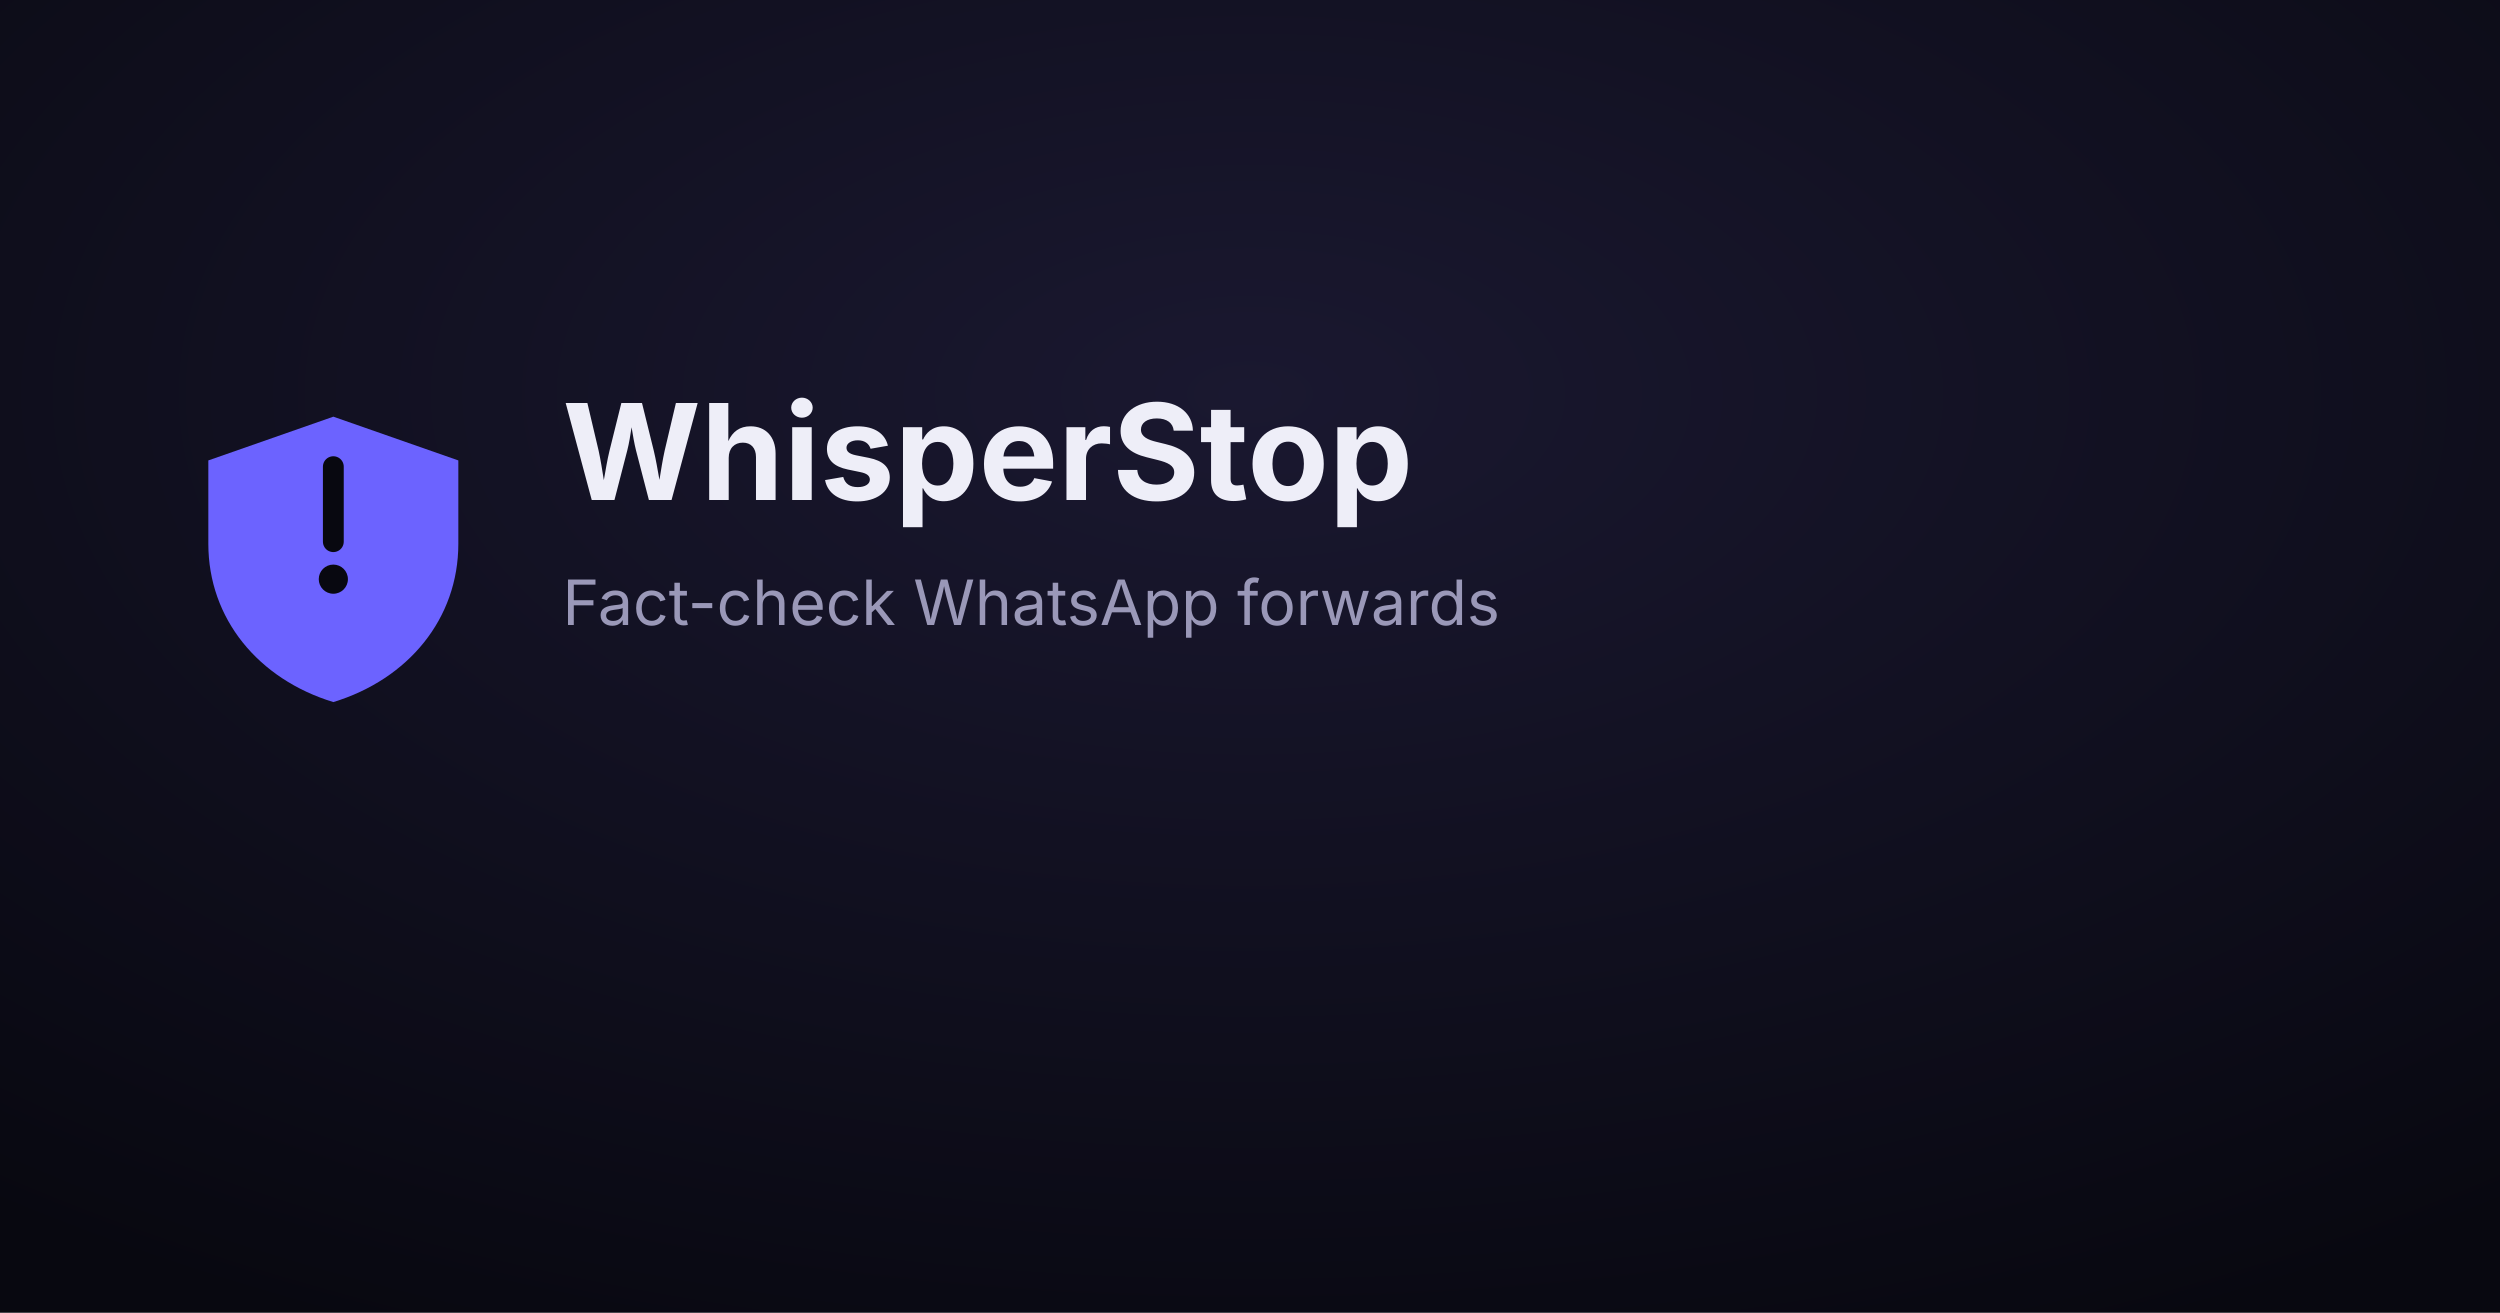
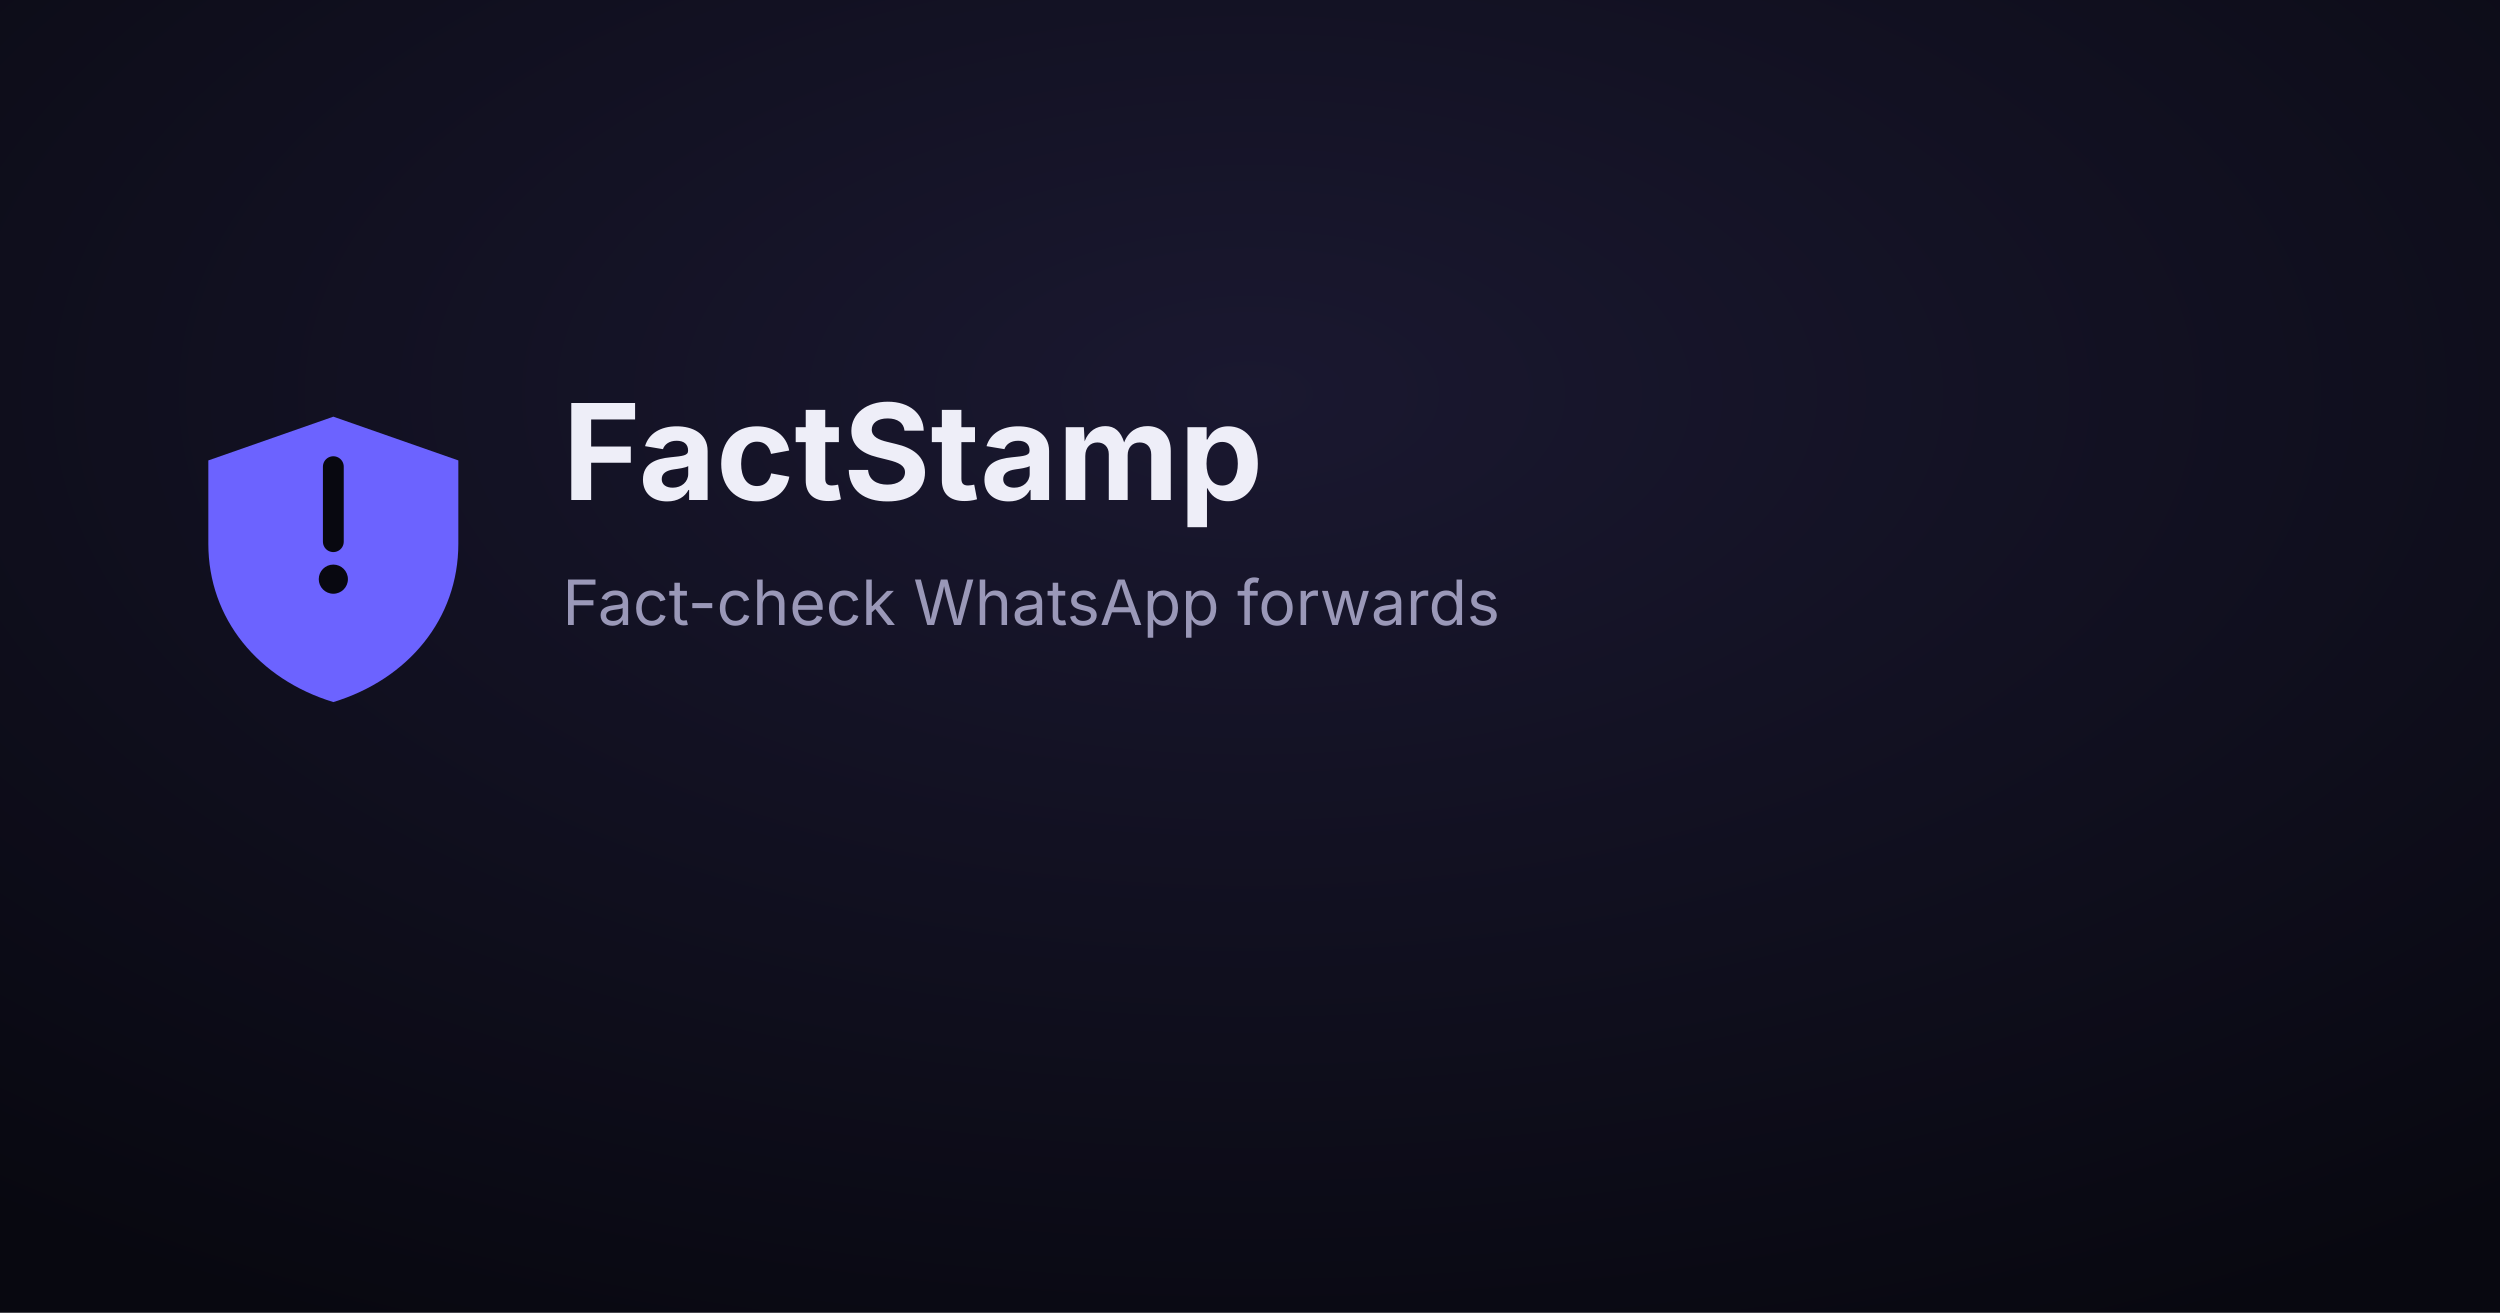
<svg xmlns="http://www.w3.org/2000/svg" viewBox="0 0 1200 630" width="1200" height="630">
  <rect width="1200" height="630" fill="#080810" />
  <rect width="1200" height="630" fill="url(#g)" />
  <defs>
    <radialGradient id="g" cx="50%" cy="30%" r="80%">
      <stop offset="0%" stop-color="#1a1830" />
      <stop offset="100%" stop-color="#080810" />
    </radialGradient>
  </defs>
  <g transform="translate(120 200)">
    <path d="M40 0l60 21v40c0 36-24 65-60 76-36-11-60-40-60-76V21L40 0z" fill="#6c63ff" />
    <path d="M40 24v36" stroke="#080810" stroke-width="10" stroke-linecap="round" />
    <circle cx="40" cy="78" r="7" fill="#080810" />
-     <text x="150" y="40" fill="#eeeef8" font-family="Space Grotesk, Inter, Arial, sans-serif" font-size="64" font-weight="700">WhisperStop</text>
+     <text x="150" y="40" fill="#eeeef8" font-family="Space Grotesk, Inter, Arial, sans-serif" font-size="64" font-weight="700">FactStamp</text>
    <text x="150" y="100" fill="#9a98b8" font-family="Inter, Arial, sans-serif" font-size="30">Fact-check WhatsApp forwards</text>
  </g>
</svg>
